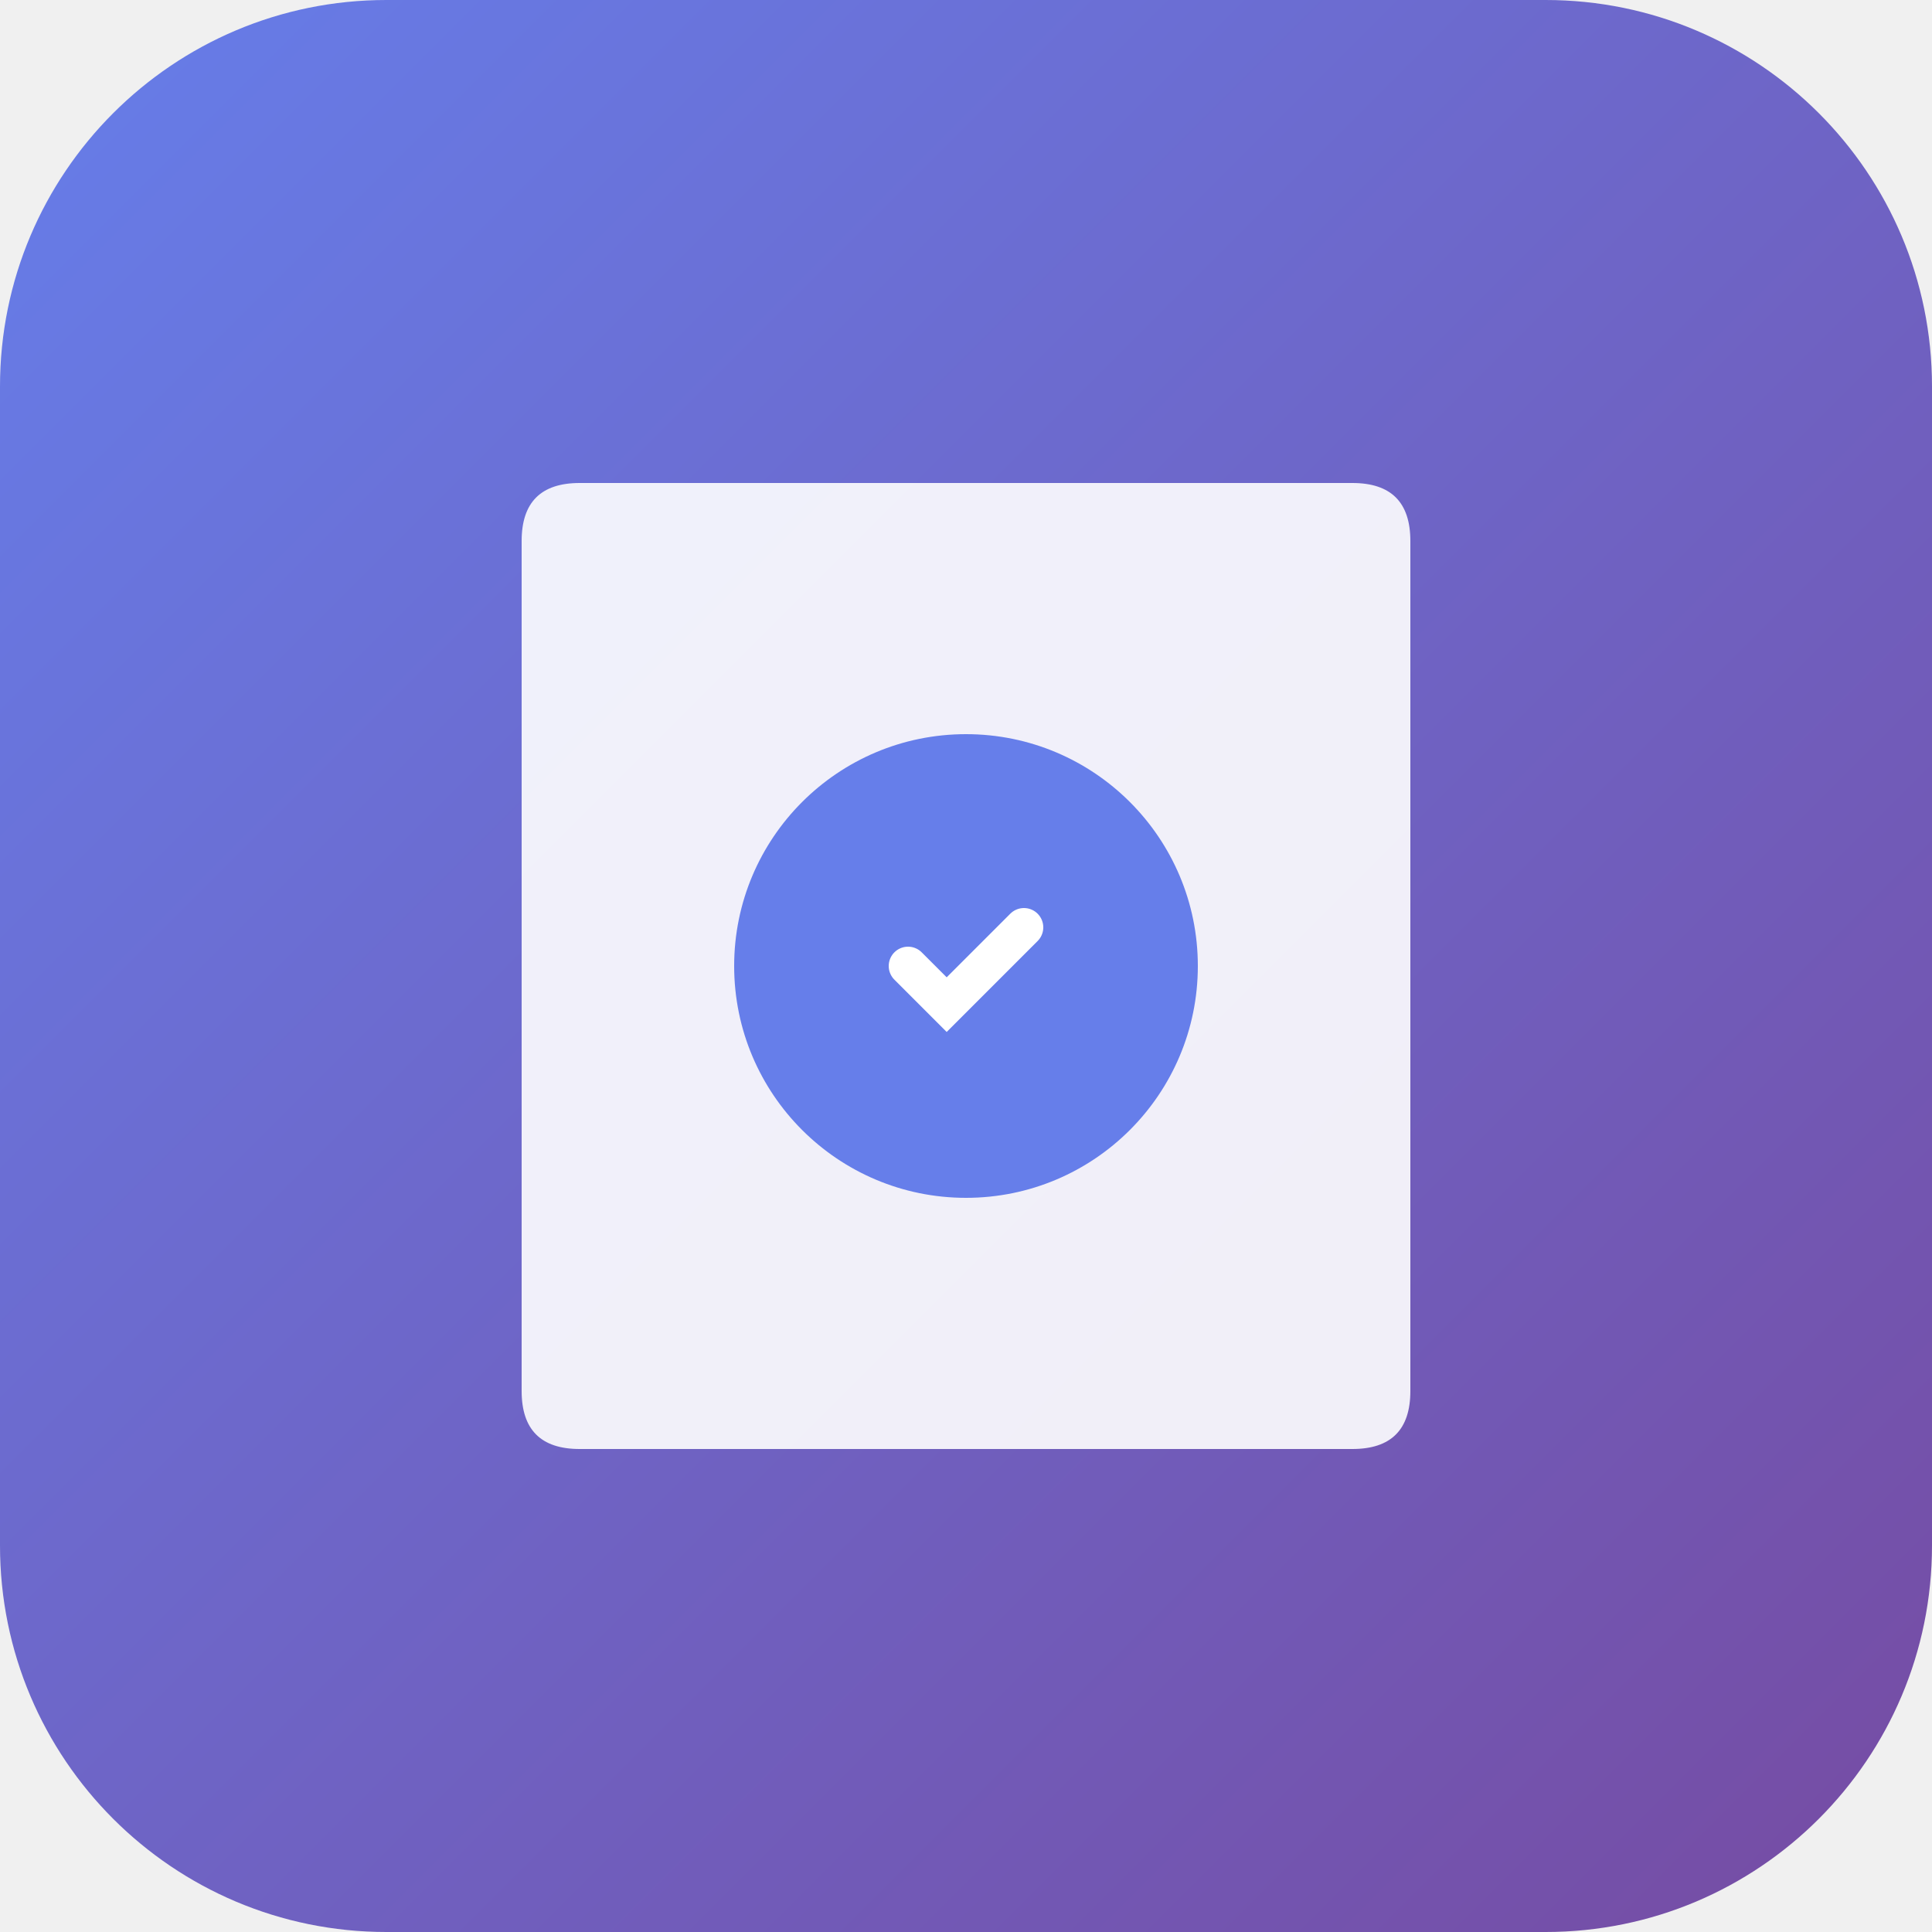
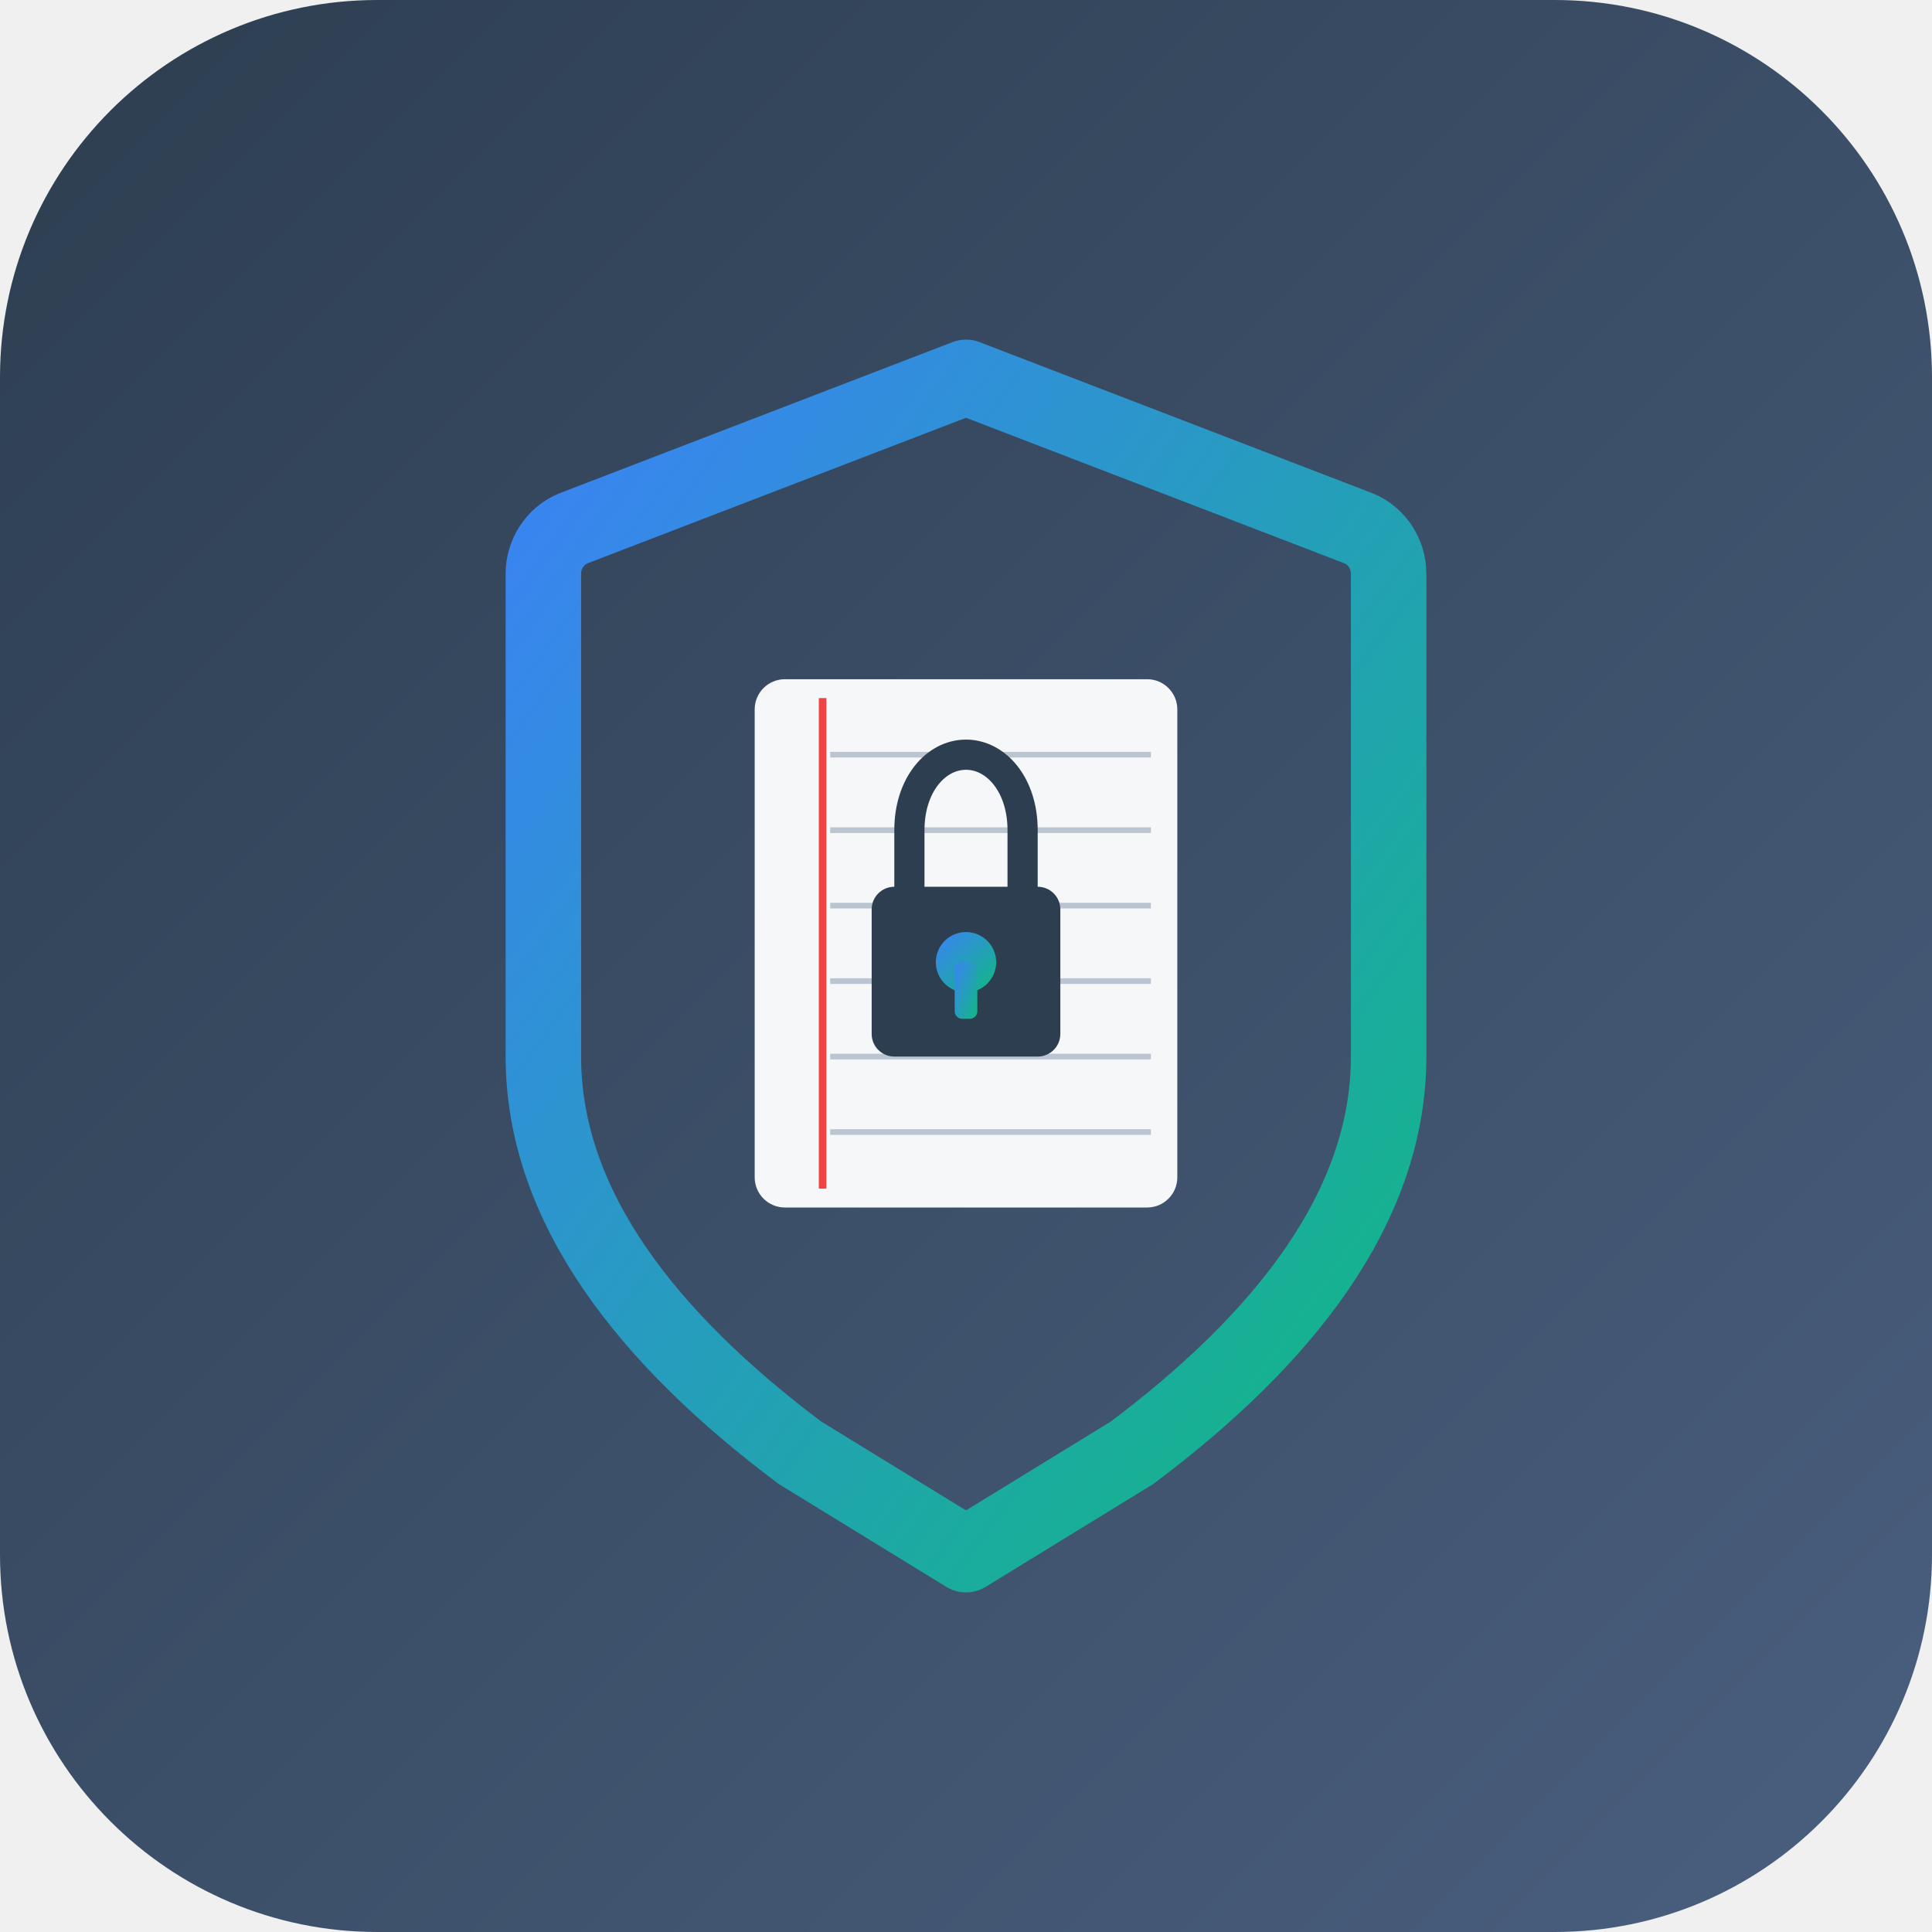
- <svg xmlns="http://www.w3.org/2000/svg" viewBox="0 0 100 100">
+ <svg xmlns="http://www.w3.org/2000/svg" viewBox="0 0 512 512">
  <defs>
-     <linearGradient id="grad" x1="0%" y1="0%" x2="100%" y2="100%">
-       <stop offset="0%" style="stop-color:#667eea;stop-opacity:1" />
-       <stop offset="100%" style="stop-color:#764ba2;stop-opacity:1" />
+     <linearGradient id="bgGrad" x1="0%" y1="0%" x2="100%" y2="100%">
+       <stop offset="0%" style="stop-color:#2d3e50;stop-opacity:1" />
+       <stop offset="100%" style="stop-color:#4a5f7f;stop-opacity:1" />
+     </linearGradient>
+     <linearGradient id="iconGrad" x1="0%" y1="0%" x2="100%" y2="100%">
+       <stop offset="0%" style="stop-color:#3b82f6;stop-opacity:1" />
+       <stop offset="100%" style="stop-color:#10b981;stop-opacity:1" />
    </linearGradient>
  </defs>
-   <rect width="100" height="100" rx="20" fill="url(#grad)" />
-   <path d="M 30 25 L 70 25 C 72 25 73 26 73 28 L 73 72 C 73 74 72 75 70 75 L 30 75 C 28 75 27 74 27 72 L 27 28 C 27 26 28 25 30 25 Z" fill="white" opacity="0.9" />
-   <circle cx="50" cy="50" r="12" fill="#667eea" />
-   <path d="M 47 50 L 49 52 L 53 48" stroke="white" stroke-width="2" fill="none" stroke-linecap="round" />
+   <rect width="512" height="512" rx="100" fill="url(#bgGrad)" />
+   <path d="M 256 100 L 360 140 C 365 142 368 147 368 152 L 368 280 C 368 320 340 355 300 385 L 256 412 L 212 385 C 172 355 144 320 144 280 L 144 152 C 144 147 147 142 152 140 L 256 100 Z" fill="none" stroke="url(#iconGrad)" stroke-width="20" stroke-linejoin="round" />
+   <rect x="200" y="180" width="112" height="140" rx="8" fill="#ffffff" opacity="0.95" />
+   <line x1="218" y1="185" x2="218" y2="315" stroke="#ef4444" stroke-width="2" />
+   <line x1="220" y1="200" x2="305" y2="200" stroke="#94a3b8" stroke-width="1.5" opacity="0.6" />
+   <line x1="220" y1="220" x2="305" y2="220" stroke="#94a3b8" stroke-width="1.5" opacity="0.6" />
+   <line x1="220" y1="240" x2="305" y2="240" stroke="#94a3b8" stroke-width="1.5" opacity="0.6" />
+   <line x1="220" y1="260" x2="305" y2="260" stroke="#94a3b8" stroke-width="1.5" opacity="0.6" />
+   <line x1="220" y1="280" x2="305" y2="280" stroke="#94a3b8" stroke-width="1.5" opacity="0.6" />
+   <line x1="220" y1="300" x2="305" y2="300" stroke="#94a3b8" stroke-width="1.5" opacity="0.6" />
+   <g transform="translate(256, 220)">
+     <rect x="-25" y="15" width="50" height="45" rx="6" fill="#2d3e50" />
+     <circle cx="0" cy="35" r="8" fill="url(#iconGrad)" />
+     <rect x="-3" y="35" width="6" height="15" rx="2" fill="url(#iconGrad)" />
+     <path d="M -15 15 L -15 0 C -15 -12 -8 -20 0 -20 C 8 -20 15 -12 15 0 L 15 15" fill="none" stroke="#2d3e50" stroke-width="8" stroke-linecap="round" />
+   </g>
</svg>
